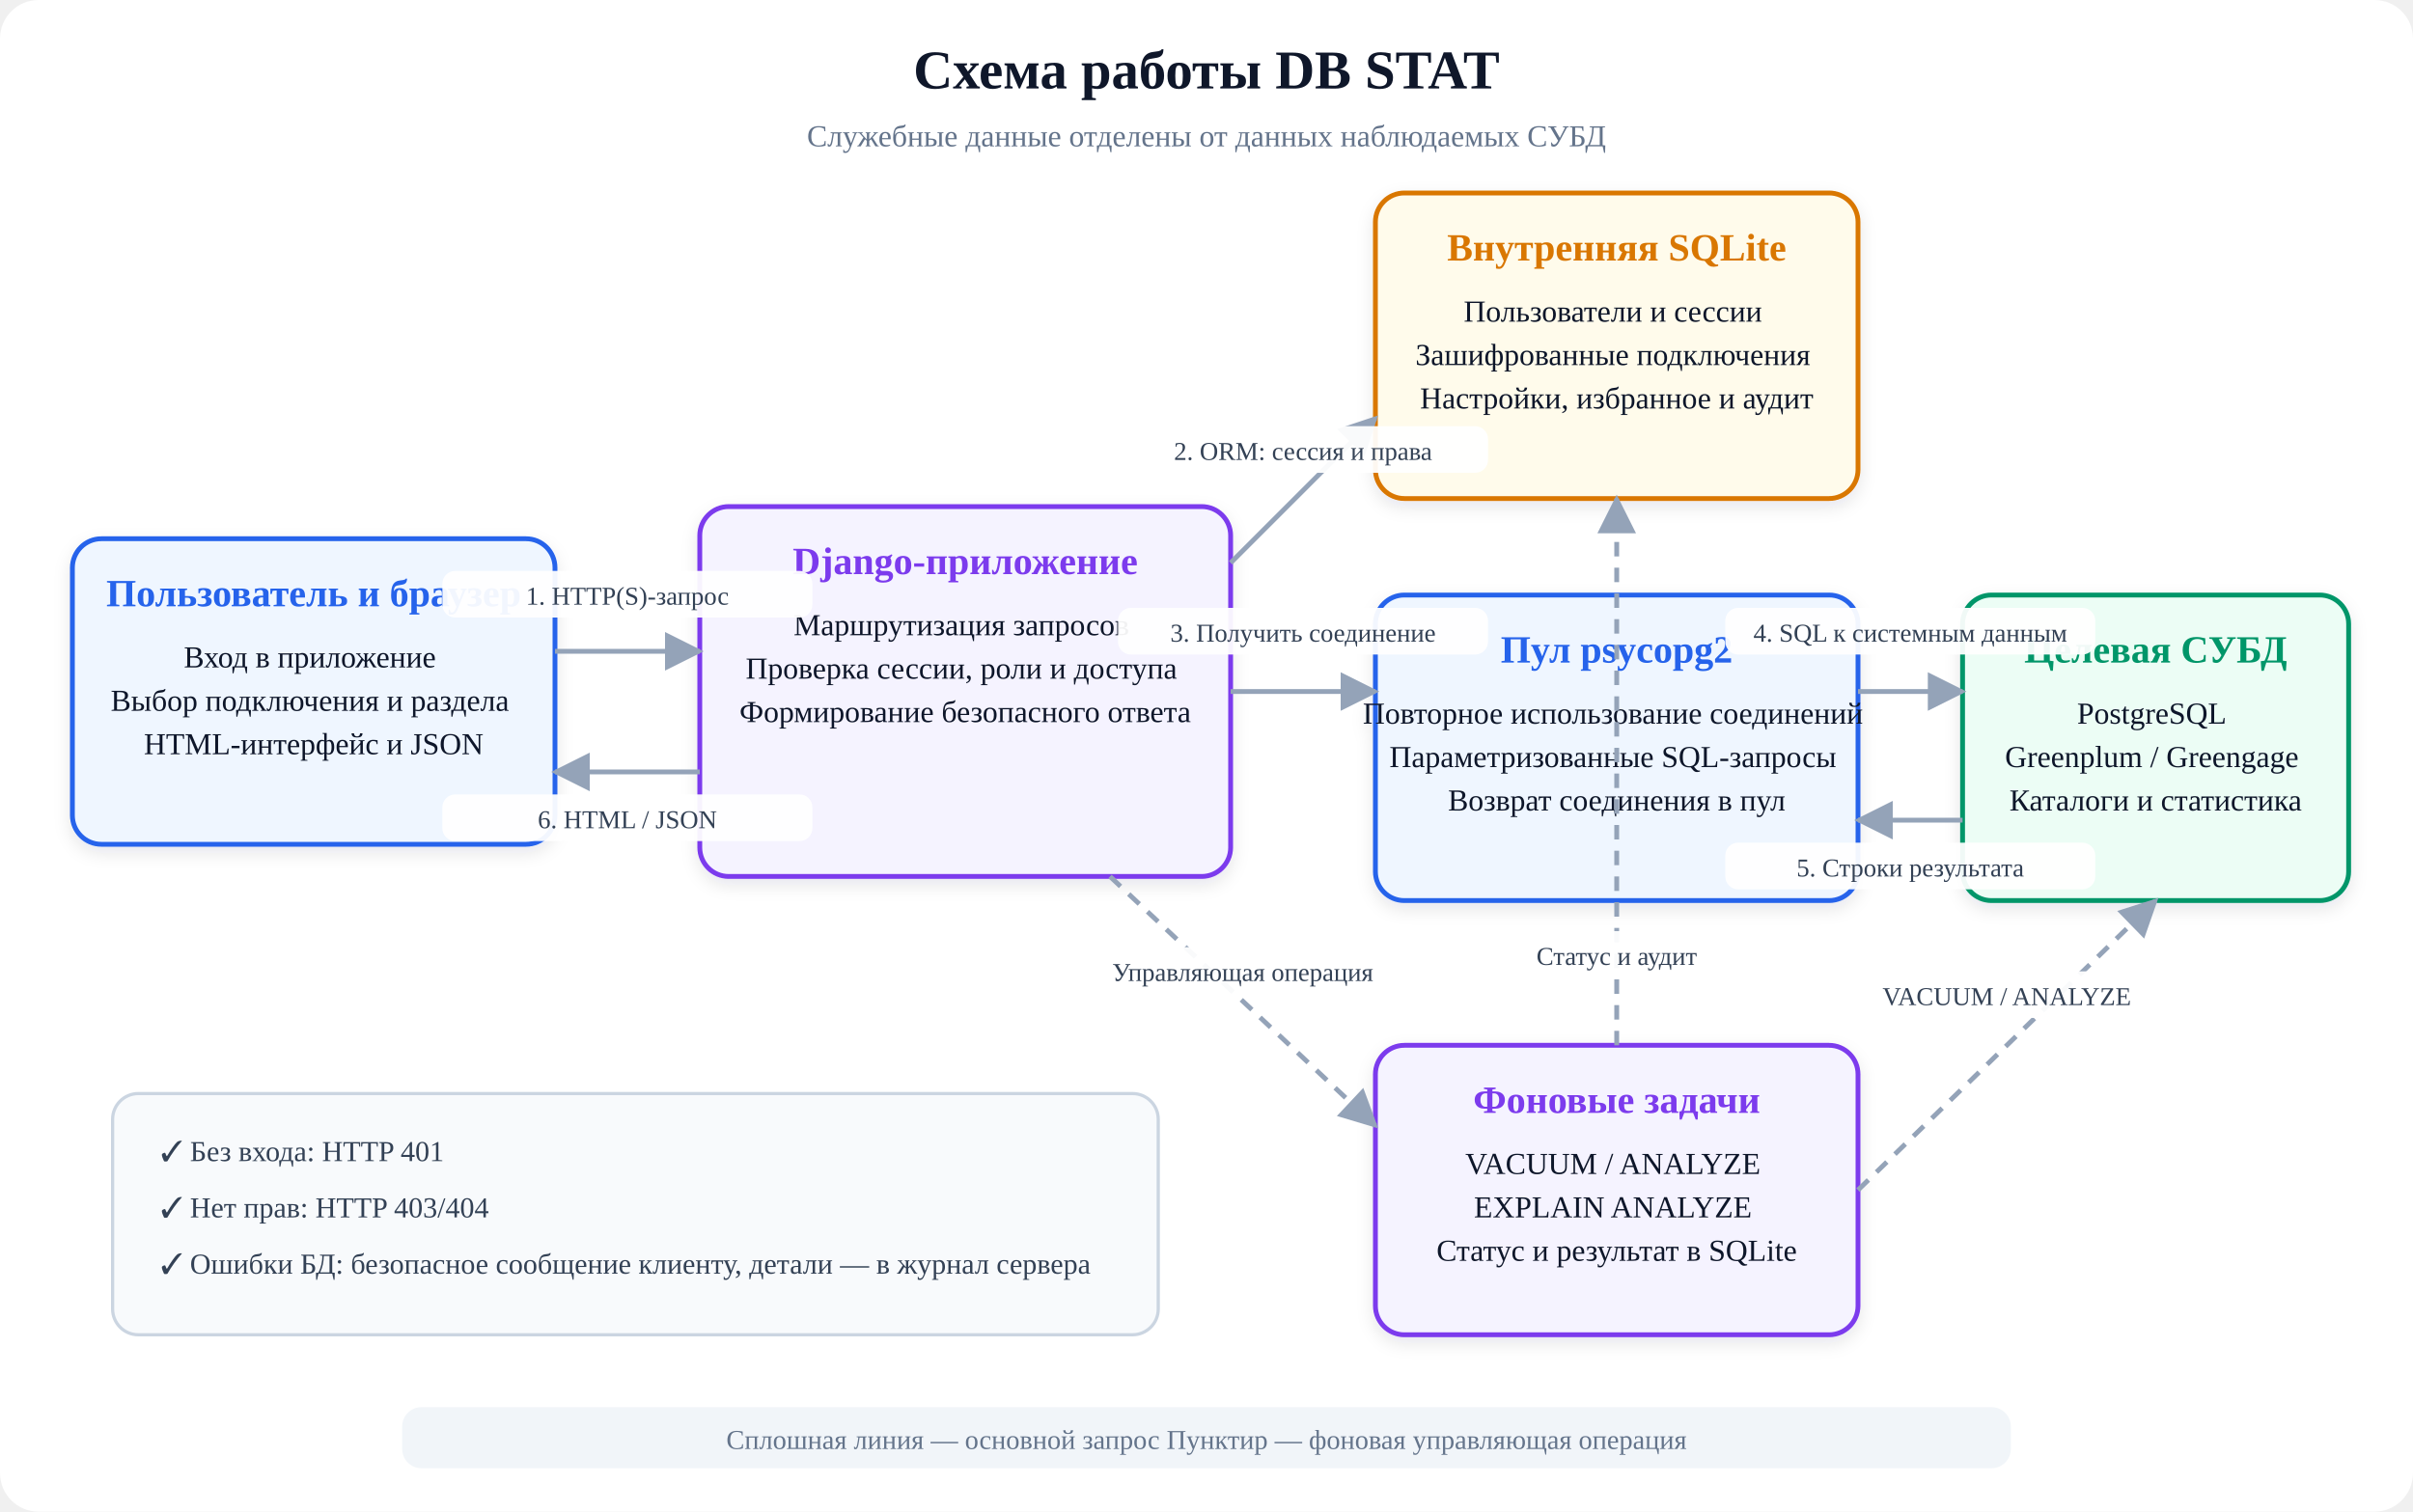
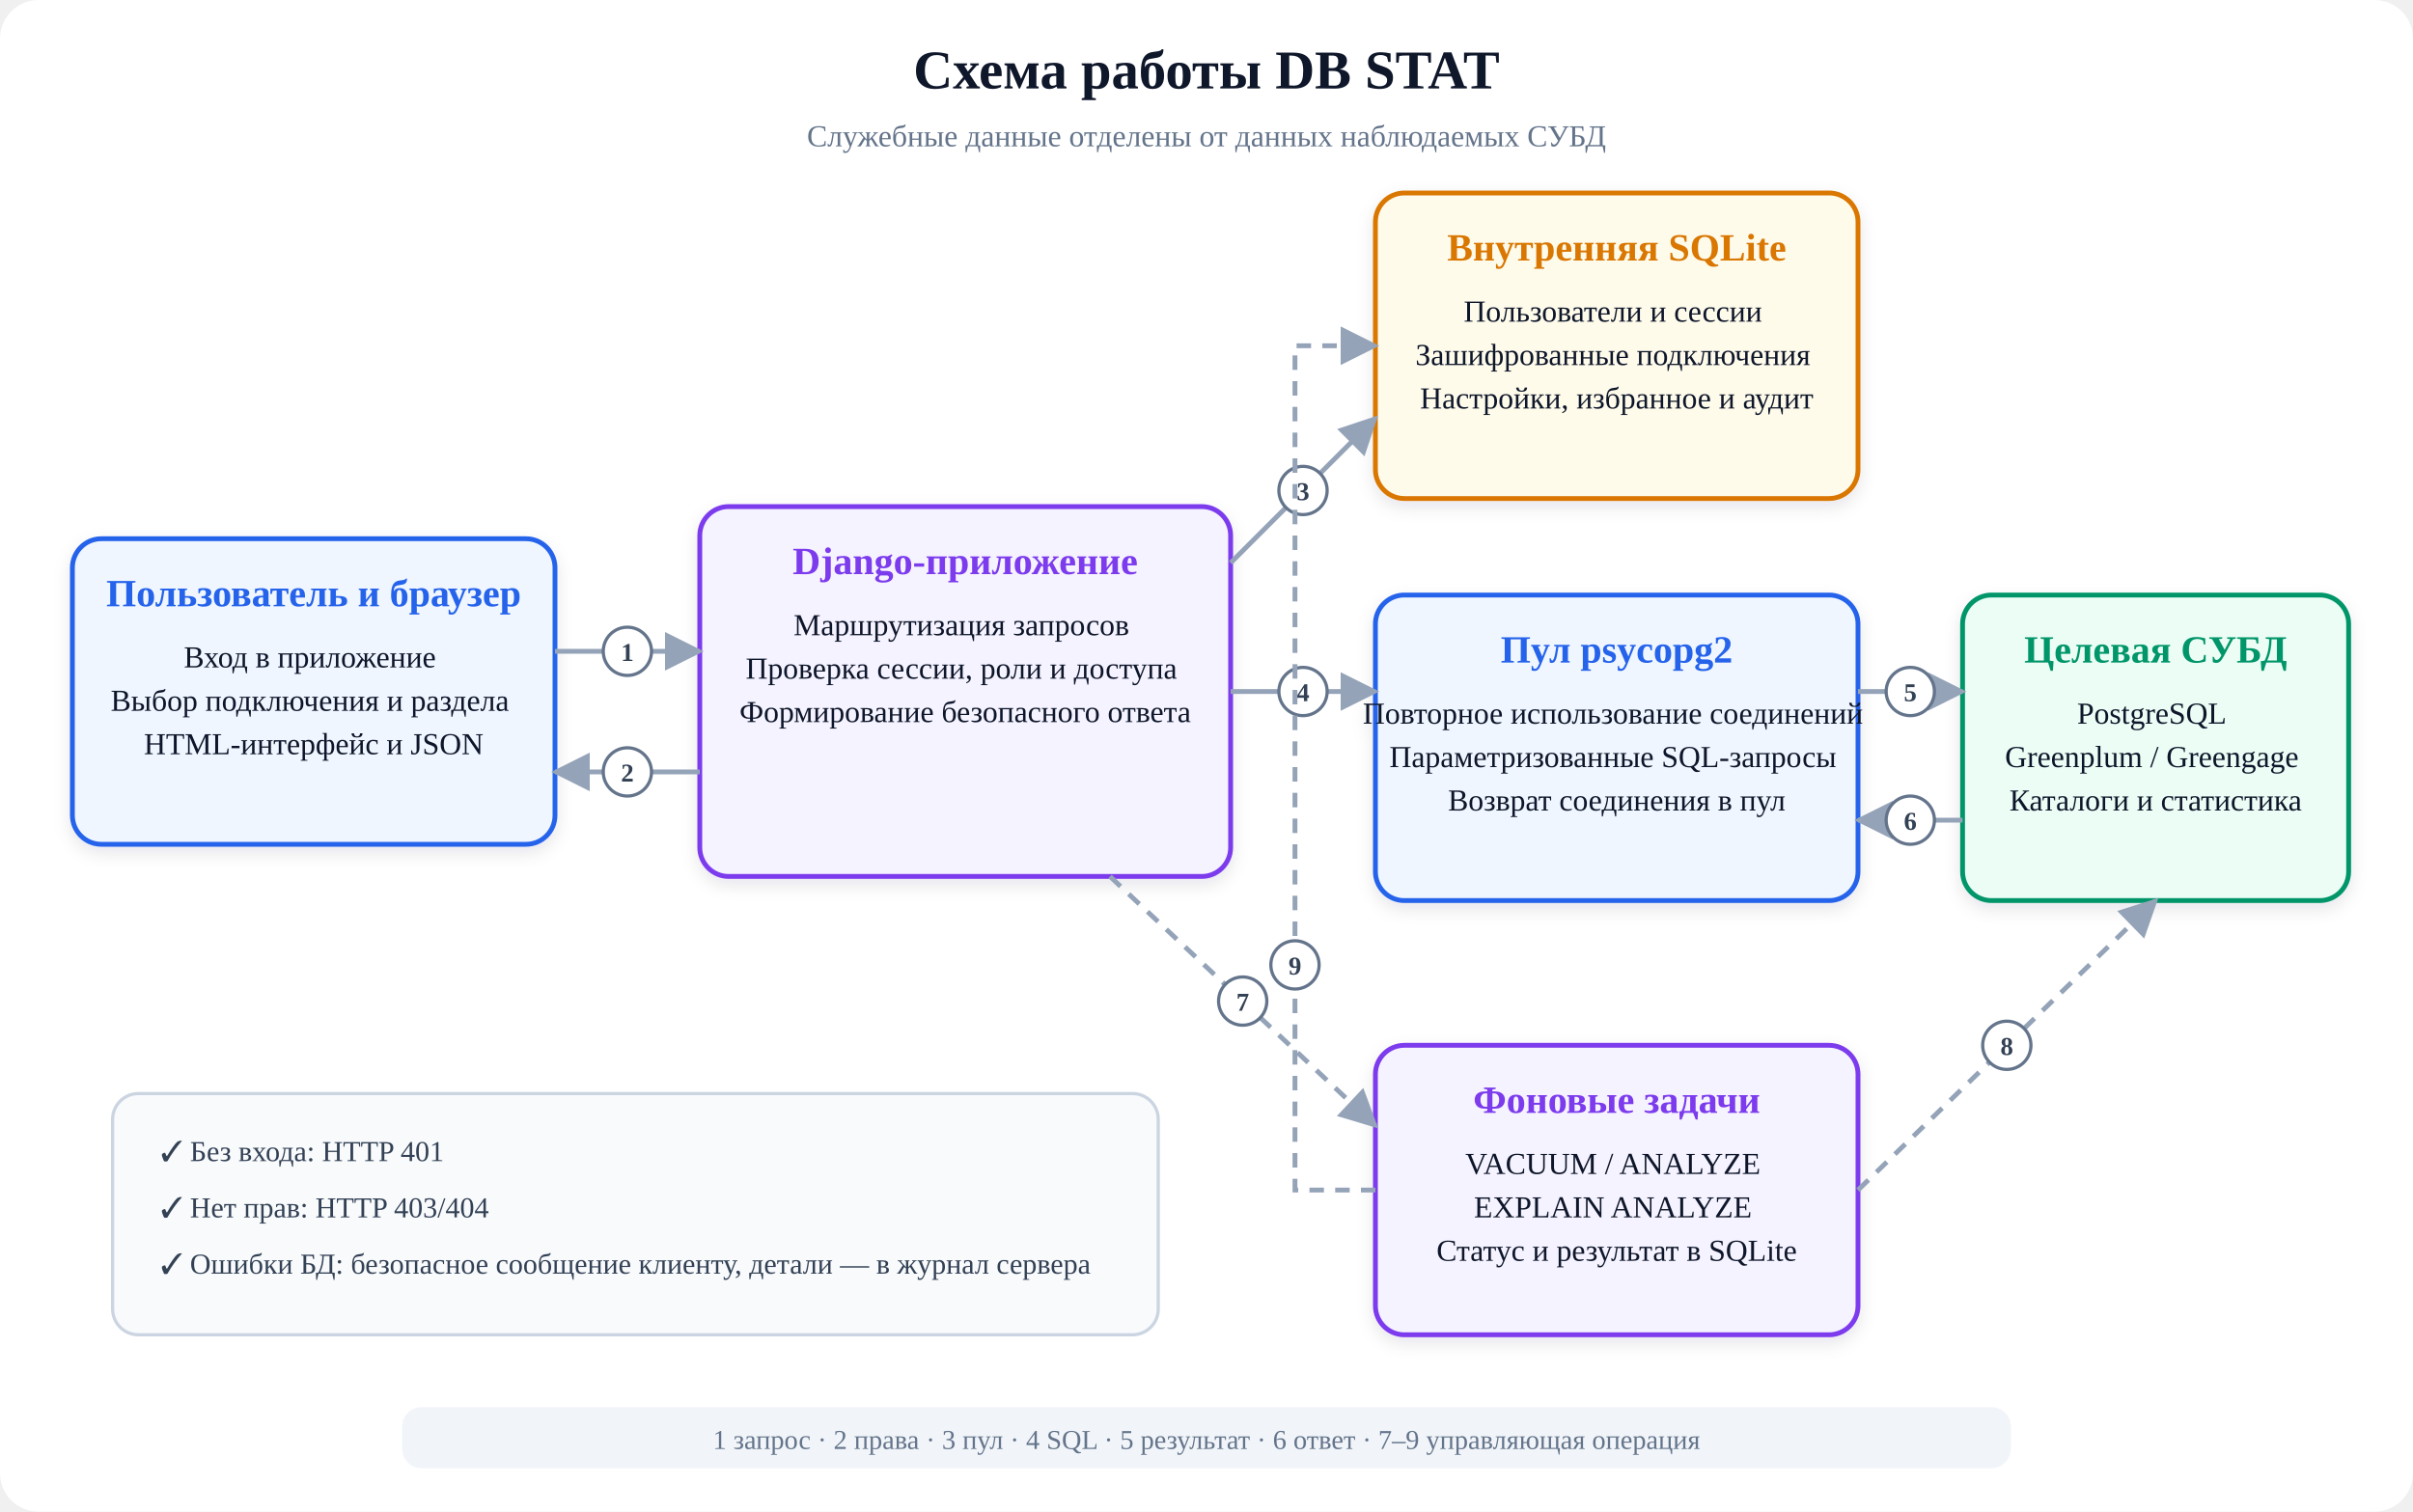
<svg xmlns="http://www.w3.org/2000/svg" width="1500" height="940" viewBox="0 0 1500 940" role="img" aria-labelledby="title desc">
  <defs>
    <marker id="arrow" viewBox="0 0 10 10" refX="9" refY="5" markerWidth="8" markerHeight="8" orient="auto-start-reverse">
      <path d="M 0 0 L 10 5 L 0 10 z" fill="#94a3b8" />
    </marker>
    <filter id="shadow" x="-10%" y="-10%" width="120%" height="130%">
      <feDropShadow dx="0" dy="4" stdDeviation="5" flood-color="#0f172a" flood-opacity="0.10" />
    </filter>
  </defs>
  <rect width="1500" height="940" rx="24" fill="#ffffff" />
  <text x="750" y="55" text-anchor="middle" font-size="34" font-weight="700" fill="#0f172a">
    <tspan x="750" dy="0">Схема работы DB STAT</tspan>
  </text>
  <text x="750" y="91" text-anchor="middle" font-size="19" font-weight="400" fill="#64748b">
    <tspan x="750" dy="0">Служебные данные отделены от данных наблюдаемых СУБД</tspan>
  </text>
  <g filter="url(#shadow)">
    <g>
      <rect x="45" y="335" width="300" height="190" rx="18" fill="#eff6ff" stroke="#2563eb" stroke-width="3" />
      <text x="195.0" y="377" text-anchor="middle" font-size="24" font-weight="700" fill="#2563eb">
        <tspan x="195.0" dy="0">Пользователь и браузер</tspan>
      </text>
      <text x="195.0" y="415" text-anchor="middle" font-size="19" font-weight="400" fill="#0f172a">
        <tspan x="195.0" dy="0">Вход в приложение</tspan>
        <tspan x="195.0" dy="27">Выбор подключения и раздела</tspan>
        <tspan x="195.0" dy="27">HTML-интерфейс и JSON</tspan>
      </text>
    </g>
    <g>
      <rect x="435" y="315" width="330" height="230" rx="18" fill="#f5f3ff" stroke="#7c3aed" stroke-width="3" />
      <text x="600.0" y="357" text-anchor="middle" font-size="24" font-weight="700" fill="#7c3aed">
        <tspan x="600.0" dy="0">Django-приложение</tspan>
      </text>
      <text x="600.0" y="395" text-anchor="middle" font-size="19" font-weight="400" fill="#0f172a">
        <tspan x="600.0" dy="0">Маршрутизация запросов</tspan>
        <tspan x="600.0" dy="27">Проверка сессии, роли и доступа</tspan>
        <tspan x="600.0" dy="27">Формирование безопасного ответа</tspan>
      </text>
    </g>
    <g>
      <rect x="855" y="120" width="300" height="190" rx="18" fill="#fffbeb" stroke="#d97706" stroke-width="3" />
      <text x="1005.0" y="162" text-anchor="middle" font-size="24" font-weight="700" fill="#d97706">
        <tspan x="1005.0" dy="0">Внутренняя SQLite</tspan>
      </text>
      <text x="1005.0" y="200" text-anchor="middle" font-size="19" font-weight="400" fill="#0f172a">
        <tspan x="1005.0" dy="0">Пользователи и сессии</tspan>
        <tspan x="1005.0" dy="27">Зашифрованные подключения</tspan>
        <tspan x="1005.0" dy="27">Настройки, избранное и аудит</tspan>
      </text>
    </g>
    <g>
      <rect x="855" y="370" width="300" height="190" rx="18" fill="#eff6ff" stroke="#2563eb" stroke-width="3" />
      <text x="1005.0" y="412" text-anchor="middle" font-size="24" font-weight="700" fill="#2563eb">
        <tspan x="1005.0" dy="0">Пул psycopg2</tspan>
      </text>
      <text x="1005.0" y="450" text-anchor="middle" font-size="19" font-weight="400" fill="#0f172a">
        <tspan x="1005.0" dy="0">Повторное использование соединений</tspan>
        <tspan x="1005.0" dy="27">Параметризованные SQL-запросы</tspan>
        <tspan x="1005.0" dy="27">Возврат соединения в пул</tspan>
      </text>
    </g>
    <g>
      <rect x="855" y="650" width="300" height="180" rx="18" fill="#f5f3ff" stroke="#7c3aed" stroke-width="3" />
      <text x="1005.0" y="692" text-anchor="middle" font-size="24" font-weight="700" fill="#7c3aed">
        <tspan x="1005.0" dy="0">Фоновые задачи</tspan>
      </text>
      <text x="1005.0" y="730" text-anchor="middle" font-size="19" font-weight="400" fill="#0f172a">
        <tspan x="1005.0" dy="0">VACUUM / ANALYZE</tspan>
        <tspan x="1005.0" dy="27">EXPLAIN ANALYZE</tspan>
        <tspan x="1005.0" dy="27">Статус и результат в SQLite</tspan>
      </text>
    </g>
    <g>
      <rect x="1220" y="370" width="240" height="190" rx="18" fill="#ecfdf5" stroke="#059669" stroke-width="3" />
      <text x="1340.0" y="412" text-anchor="middle" font-size="24" font-weight="700" fill="#059669">
        <tspan x="1340.0" dy="0">Целевая СУБД</tspan>
      </text>
      <text x="1340.0" y="450" text-anchor="middle" font-size="19" font-weight="400" fill="#0f172a">
        <tspan x="1340.0" dy="0">PostgreSQL</tspan>
        <tspan x="1340.0" dy="27">Greenplum / Greengage</tspan>
        <tspan x="1340.0" dy="27">Каталоги и статистика</tspan>
      </text>
    </g>
  </g>
  <g>
    <path d="M 345 405 L 435 405" fill="none" stroke="#94a3b8" stroke-width="3" marker-end="url(#arrow)" />
-     <rect x="275.0" y="355" width="230" height="29" rx="8" fill="#ffffff" opacity="0.94" />
-     <text x="390.0" y="376" text-anchor="middle" font-size="16" font-weight="400" fill="#334155">
-       <tspan x="390.0" dy="0">1. HTTP(S)-запрос</tspan>
-     </text>
+     <circle cx="390" cy="405" r="15" fill="#ffffff" stroke="#64748b" stroke-width="2" />
+     <text x="390" y="411" text-anchor="middle" font-size="16" font-weight="700" fill="#334155">1</text>
  </g>
  <g>
    <path d="M 435 480 L 345 480" fill="none" stroke="#94a3b8" stroke-width="3" marker-end="url(#arrow)" />
-     <rect x="275.0" y="494" width="230" height="29" rx="8" fill="#ffffff" opacity="0.94" />
-     <text x="390.0" y="515" text-anchor="middle" font-size="16" font-weight="400" fill="#334155">
-       <tspan x="390.0" dy="0">6. HTML / JSON</tspan>
-     </text>
+     <circle cx="390" cy="480" r="15" fill="#ffffff" stroke="#64748b" stroke-width="2" />
+     <text x="390" y="486" text-anchor="middle" font-size="16" font-weight="700" fill="#334155">2</text>
  </g>
  <g>
    <path d="M 765 350 L 855 260" fill="none" stroke="#94a3b8" stroke-width="3" marker-end="url(#arrow)" />
-     <rect x="695.0" y="265" width="230" height="29" rx="8" fill="#ffffff" opacity="0.94" />
-     <text x="810.0" y="286" text-anchor="middle" font-size="16" font-weight="400" fill="#334155">
-       <tspan x="810.0" dy="0">2. ORM: сессия и права</tspan>
-     </text>
+     <circle cx="810" cy="305" r="15" fill="#ffffff" stroke="#64748b" stroke-width="2" />
+     <text x="810" y="311" text-anchor="middle" font-size="16" font-weight="700" fill="#334155">3</text>
  </g>
  <g>
    <path d="M 765 430 L 855 430" fill="none" stroke="#94a3b8" stroke-width="3" marker-end="url(#arrow)" />
-     <rect x="695.0" y="378" width="230" height="29" rx="8" fill="#ffffff" opacity="0.94" />
-     <text x="810.0" y="399" text-anchor="middle" font-size="16" font-weight="400" fill="#334155">
-       <tspan x="810.0" dy="0">3. Получить соединение</tspan>
-     </text>
+     <circle cx="810" cy="430" r="15" fill="#ffffff" stroke="#64748b" stroke-width="2" />
+     <text x="810" y="436" text-anchor="middle" font-size="16" font-weight="700" fill="#334155">4</text>
  </g>
  <g>
    <path d="M 1155 430 L 1220 430" fill="none" stroke="#94a3b8" stroke-width="3" marker-end="url(#arrow)" />
-     <rect x="1072.5" y="378" width="230" height="29" rx="8" fill="#ffffff" opacity="0.94" />
-     <text x="1187.5" y="399" text-anchor="middle" font-size="16" font-weight="400" fill="#334155">
-       <tspan x="1187.5" dy="0">4. SQL к системным данным</tspan>
-     </text>
+     <circle cx="1187.5" cy="430" r="15" fill="#ffffff" stroke="#64748b" stroke-width="2" />
+     <text x="1187.5" y="436" text-anchor="middle" font-size="16" font-weight="700" fill="#334155">5</text>
  </g>
  <g>
    <path d="M 1220 510 L 1155 510" fill="none" stroke="#94a3b8" stroke-width="3" marker-end="url(#arrow)" />
-     <rect x="1072.5" y="524" width="230" height="29" rx="8" fill="#ffffff" opacity="0.94" />
-     <text x="1187.5" y="545" text-anchor="middle" font-size="16" font-weight="400" fill="#334155">
-       <tspan x="1187.5" dy="0">5. Строки результата</tspan>
-     </text>
+     <circle cx="1187.5" cy="510" r="15" fill="#ffffff" stroke="#64748b" stroke-width="2" />
+     <text x="1187.5" y="516" text-anchor="middle" font-size="16" font-weight="700" fill="#334155">6</text>
  </g>
  <g>
    <path d="M 690 545 L 855 700" fill="none" stroke="#94a3b8" stroke-width="3" marker-end="url(#arrow)" stroke-dasharray="9 7" />
-     <rect x="657.5" y="589" width="230" height="29" rx="8" fill="#ffffff" opacity="0.94" />
-     <text x="772.5" y="610" text-anchor="middle" font-size="16" font-weight="400" fill="#334155">
-       <tspan x="772.5" dy="0">Управляющая операция</tspan>
-     </text>
+     <circle cx="772.5" cy="622.5" r="15" fill="#ffffff" stroke="#64748b" stroke-width="2" />
+     <text x="772.5" y="628.5" text-anchor="middle" font-size="16" font-weight="700" fill="#334155">7</text>
  </g>
  <g>
    <path d="M 1155 740 L 1340 560" fill="none" stroke="#94a3b8" stroke-width="3" marker-end="url(#arrow)" stroke-dasharray="9 7" />
-     <rect x="1132.5" y="604" width="230" height="29" rx="8" fill="#ffffff" opacity="0.94" />
-     <text x="1247.5" y="625" text-anchor="middle" font-size="16" font-weight="400" fill="#334155">
-       <tspan x="1247.5" dy="0">VACUUM / ANALYZE</tspan>
-     </text>
+     <circle cx="1247.5" cy="650" r="15" fill="#ffffff" stroke="#64748b" stroke-width="2" />
+     <text x="1247.5" y="656" text-anchor="middle" font-size="16" font-weight="700" fill="#334155">8</text>
  </g>
  <g>
-     <path d="M 1005 650 L 1005 310" fill="none" stroke="#94a3b8" stroke-width="3" marker-end="url(#arrow)" stroke-dasharray="9 7" />
-     <rect x="890.0" y="579" width="230" height="29" rx="8" fill="#ffffff" opacity="0.94" />
-     <text x="1005.0" y="600" text-anchor="middle" font-size="16" font-weight="400" fill="#334155">
-       <tspan x="1005.0" dy="0">Статус и аудит</tspan>
-     </text>
+     <path d="M 855 740 H 805 V 215 H 855" fill="none" stroke="#94a3b8" stroke-width="3" marker-end="url(#arrow)" stroke-dasharray="9 7" />
+     <circle cx="805" cy="600" r="15" fill="#ffffff" stroke="#64748b" stroke-width="2" />
+     <text x="805" y="606" text-anchor="middle" font-size="16" font-weight="700" fill="#334155">9</text>
  </g>
  <g>
    <rect x="70" y="680" width="650" height="150" rx="16" fill="#f8fafc" stroke="#cbd5e1" stroke-width="2" />
    <text x="100" y="722" text-anchor="start" font-size="18" font-weight="400" fill="#334155">
      <tspan x="100" dy="0">✓  Без входа: HTTP 401</tspan>
      <tspan x="100" dy="35">✓  Нет прав: HTTP 403/404</tspan>
      <tspan x="100" dy="35">✓  Ошибки БД: безопасное сообщение клиенту, детали — в журнал сервера</tspan>
    </text>
  </g>
  <rect x="250" y="875" width="1000" height="38" rx="12" fill="#f1f5f9" />
  <text x="750" y="901" text-anchor="middle" font-size="17" font-weight="400" fill="#64748b">
-     <tspan x="750" dy="0">Сплошная линия — основной запрос    Пунктир — фоновая управляющая операция</tspan>
+     <tspan x="750" dy="0">1 запрос · 2 права · 3 пул · 4 SQL · 5 результат · 6 ответ · 7–9 управляющая операция</tspan>
  </text>
</svg>
